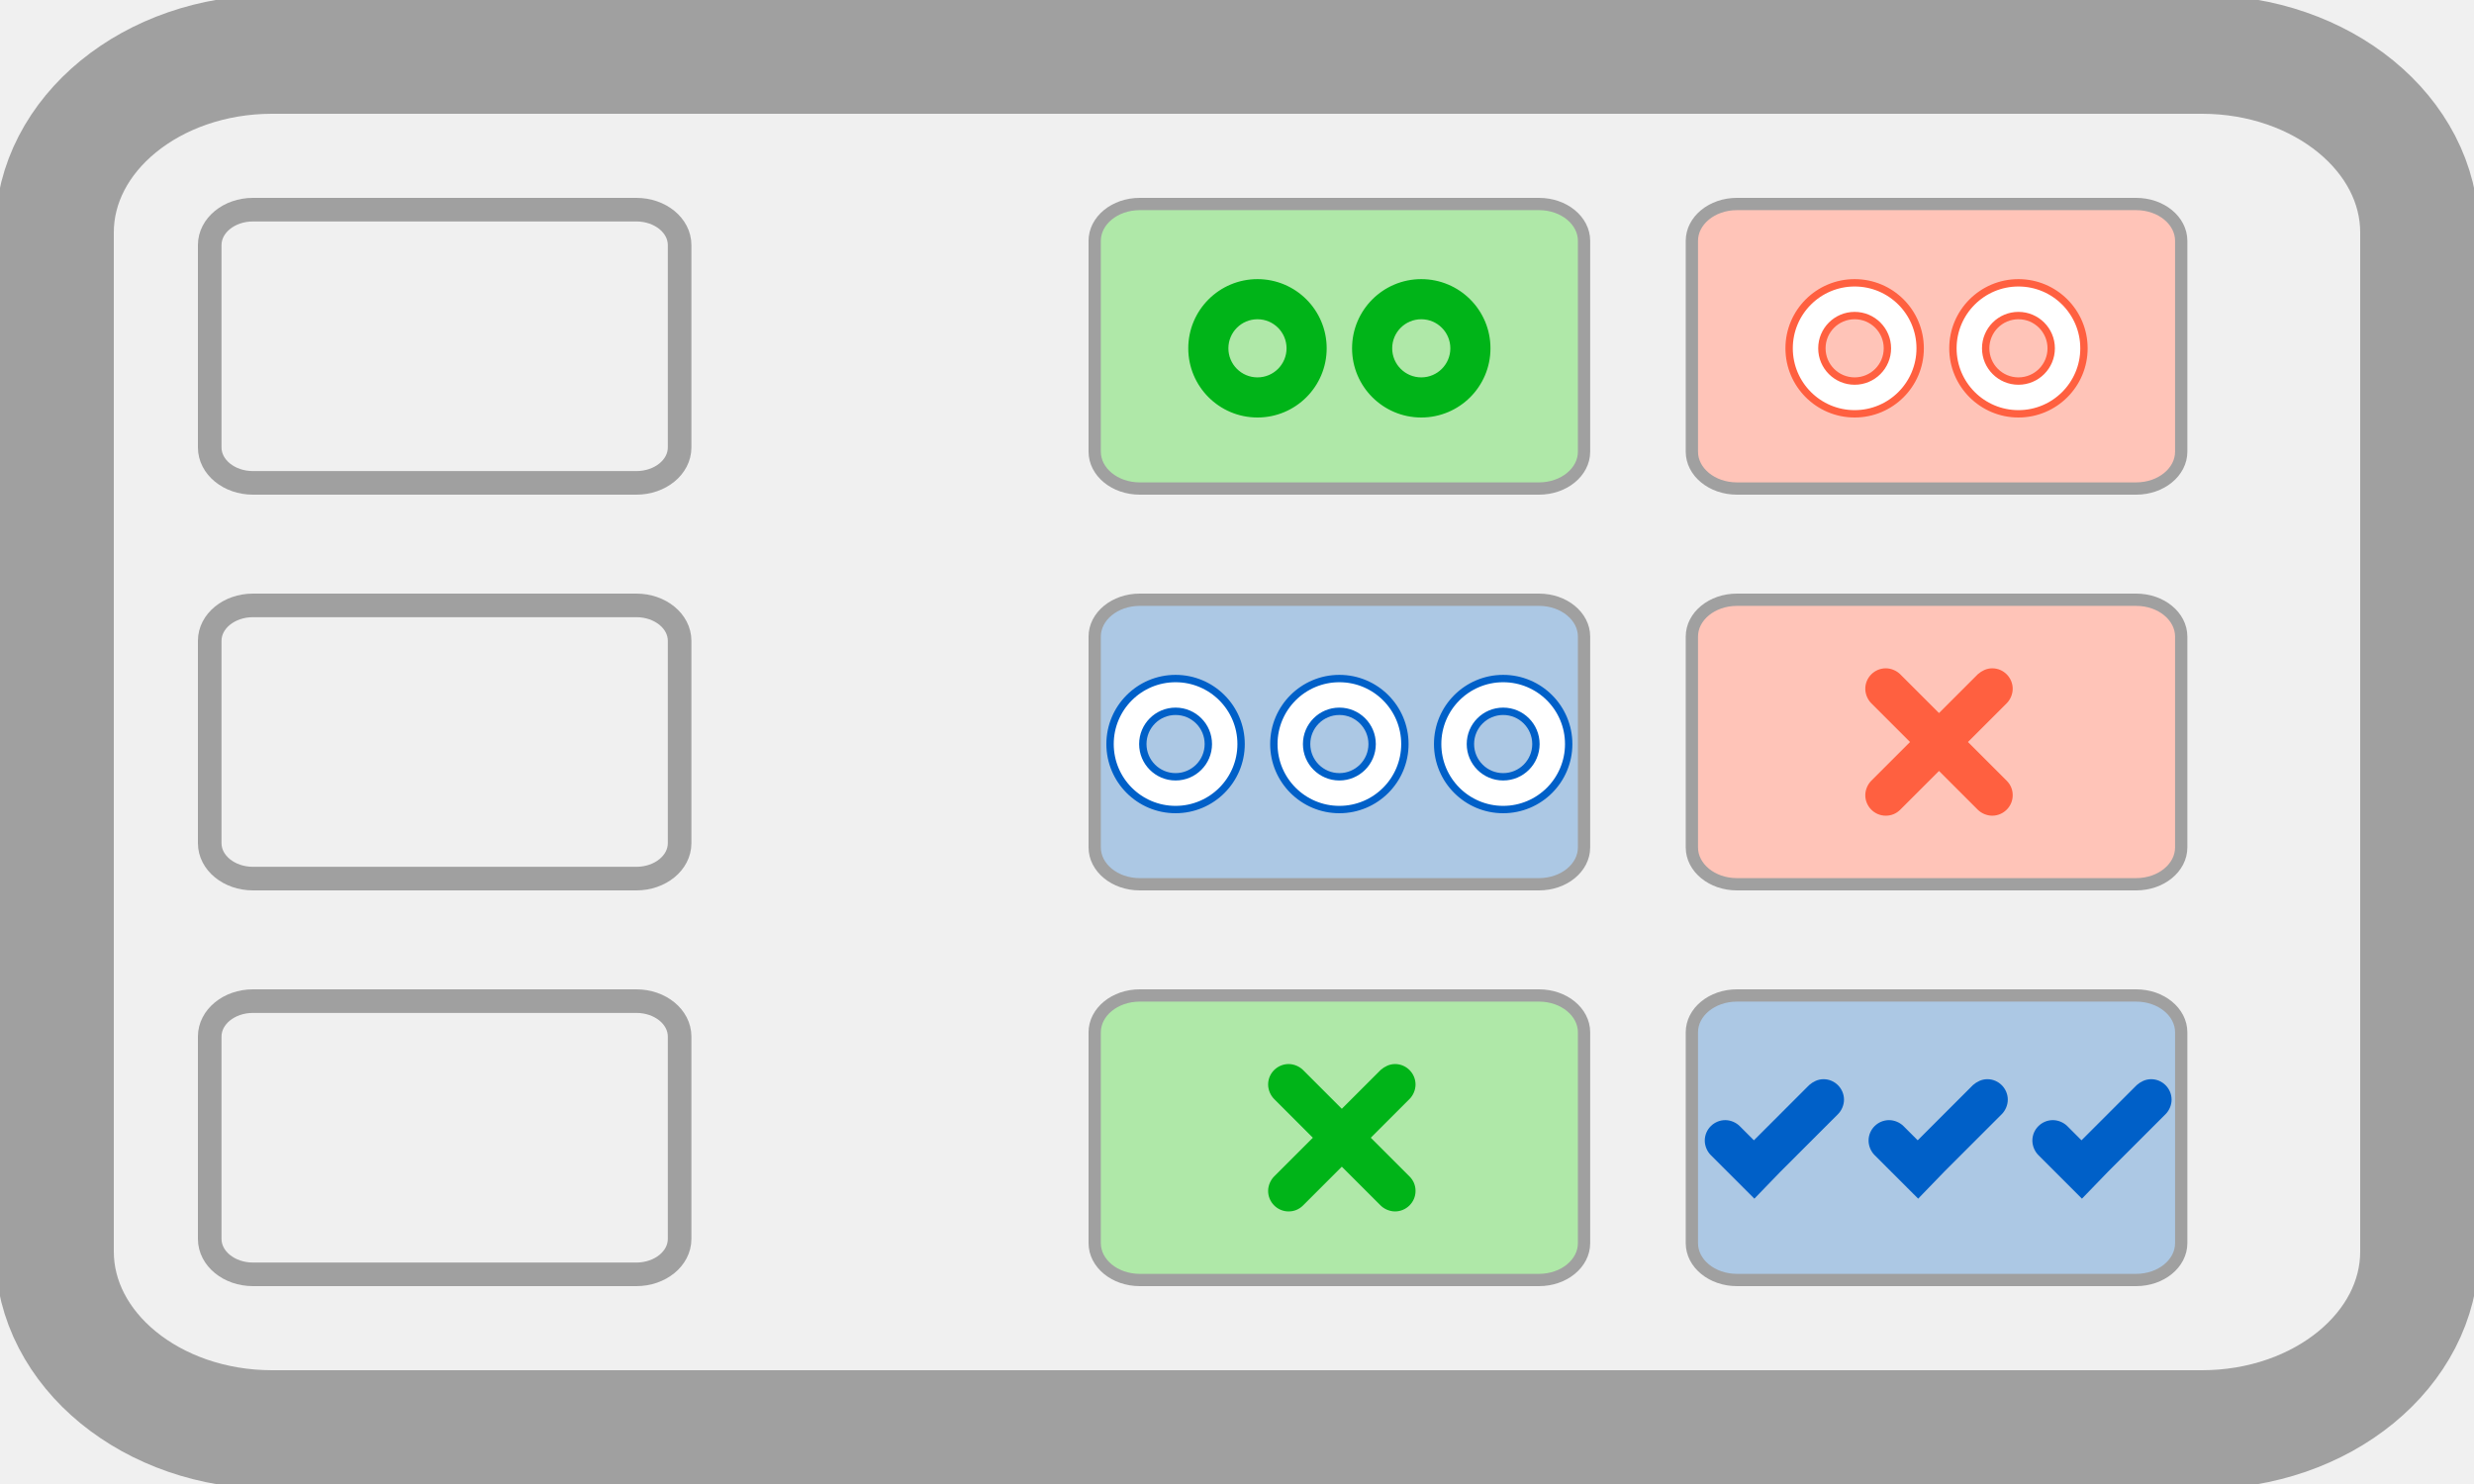
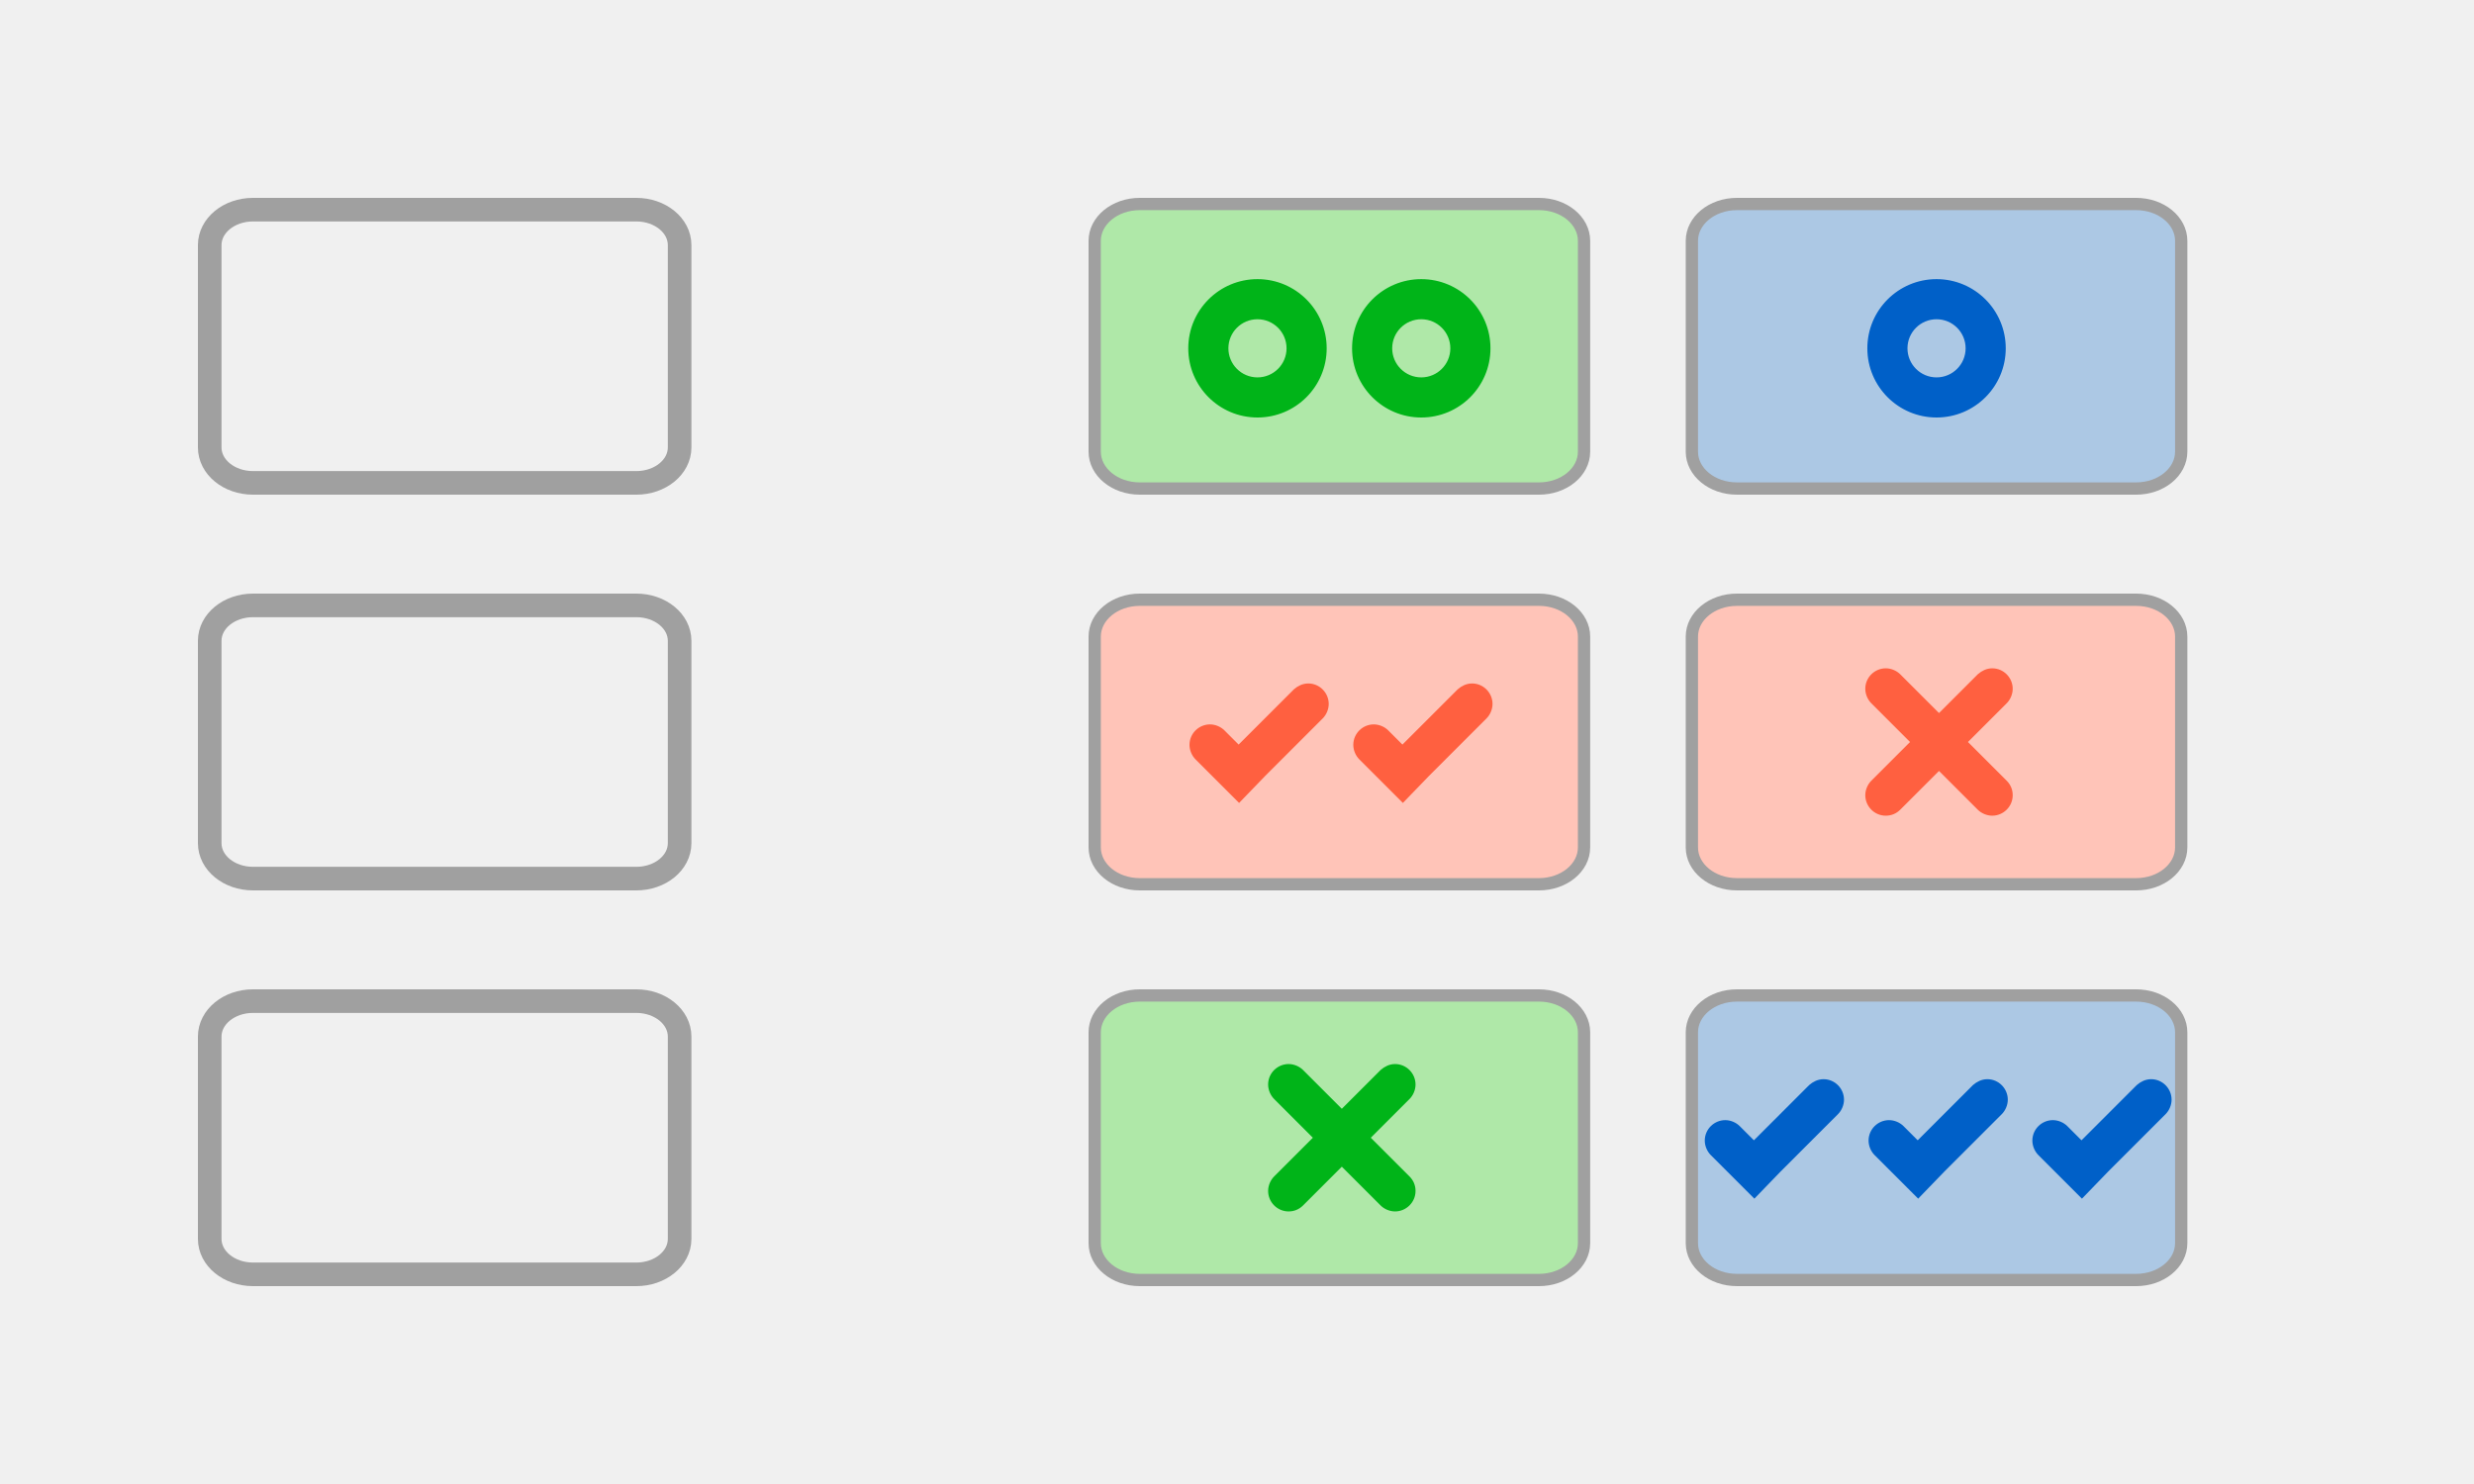
<svg xmlns="http://www.w3.org/2000/svg" version="1.0" width="125" height="75" id="svg3001">
  <defs id="defs3009" />
-   <g transform="matrix(1, 0, 0, 1, 0, 0)" id="g3003">
-     <rect width="119.5" height="69.5" rx="11" ry="9" x="2.75" y="2.75" style="fill:#F0F0F0;stroke:#A0A0A0;stroke-width:6;" id="rect3005" />
+   <g id="g3003">
+     <rect width="119.5" height="69.5" rx="11" ry="0" x="2.75" y="2.75" id="rect3005" style="fill:#f0f0f0;stroke:none" />
  </g>
  <g transform="matrix(0.1986755,0,0,0.1986755,10.04967,10.04967)" id="g3392">
-     <rect width="119.5" height="69.5" rx="11" ry="9" x="2.75" y="2.75" style="fill:#f0f0f0;stroke:#a0a0a0;stroke-width:6" id="rect3394" />
+     <rect width="119.5" height="69.5" rx="11" ry="9" x="2.75" y="2.75" id="rect3394" style="fill:#f0f0f0;stroke:#a0a0a0;stroke-width:6" />
  </g>
  <g transform="matrix(0.1986755,0,0,0.1986755,10.04967,30.04967)" id="g3392-0">
-     <rect width="119.5" height="69.5" rx="11" ry="9" x="2.75" y="2.75" style="fill:#f0f0f0;stroke:#a0a0a0;stroke-width:6" id="rect3394-9" />
+     <rect width="119.5" height="69.5" rx="11" ry="9" x="2.75" y="2.75" id="rect3394-9" style="fill:#f0f0f0;stroke:#a0a0a0;stroke-width:6" />
  </g>
  <g transform="matrix(0.1986755,0,0,0.1986755,10.04967,50.04967)" id="g3392-9">
-     <rect width="119.5" height="69.5" rx="11" ry="9" x="2.75" y="2.75" style="fill:#f0f0f0;stroke:#a0a0a0;stroke-width:6" id="rect3394-8" />
+     <rect width="119.5" height="69.5" rx="11" ry="9" x="2.75" y="2.75" id="rect3394-8" style="fill:#f0f0f0;stroke:#a0a0a0;stroke-width:6" />
  </g>
-   <g id="g3758" transform="matrix(0.2068966,0,0,0.2068966,84.91379,9.741379)">
-     <rect id="rect3760" style="fill:#ffc4b8;stroke:#a0a0a0;stroke-width:3" y="2.75" x="2.75" ry="9" rx="11" height="69.5" width="119.5" />
-     <circle id="circle3762" style="fill:#ffffff;stroke:#ff6040;stroke-width:1.8" r="16" cy="38" cx="42.5" d="m 58.5,38 c 0,8.837 -7.163,16 -16,16 -8.837,0 -16,-7.163 -16,-16 0,-8.837 7.163,-16 16,-16 8.837,0 16,7.163 16,16 z" />
-     <circle id="circle3764" style="fill:#ffc4b8;stroke:#ff6040;stroke-width:1.8" r="8" cy="38" cx="42.5" d="m 50.5,38 c 0,4.418 -3.582,8 -8,8 -4.418,0 -8,-3.582 -8,-8 0,-4.418 3.582,-8 8,-8 4.418,0 8,3.582 8,8 z" />
-     <circle id="circle3766" style="fill:#ffffff;stroke:#ff6040;stroke-width:1.8" r="16" cy="38" cx="82.5" d="m 98.5,38 c 0,8.837 -7.163,16 -16,16 -8.837,0 -16,-7.163 -16,-16 0,-8.837 7.163,-16 16,-16 8.837,0 16,7.163 16,16 z" />
-     <circle id="circle3768" style="fill:#ffc4b8;stroke:#ff6040;stroke-width:1.8" r="8" cy="38" cx="82.5" d="m 90.5,38 c 0,4.418 -3.582,8 -8,8 -4.418,0 -8,-3.582 -8,-8 0,-4.418 3.582,-8 8,-8 4.418,0 8,3.582 8,8 z" />
+   <g transform="matrix(0.2068966,0,0,0.2068966,84.91379,9.741379)" id="g4014">
+     <rect width="119.5" height="69.5" rx="11" ry="9" x="2.75" y="2.75" id="rect4016" style="fill:#acc8e4;stroke:#a0a0a0;stroke-width:3" />
+     <circle cx="62.5" cy="38" r="16" id="circle4018" style="fill:#0060c8;stroke:#0060c8;stroke-width:1.8" />
+     <circle cx="62.5" cy="38" r="8" id="circle4020" style="fill:#acc8e4;stroke:#0060c8;stroke-width:1.8" />
  </g>
-   <g id="g3952" transform="matrix(0.2068966,0,0,0.2068966,54.74138,9.741379)">
-     <rect id="rect3954" style="fill:#afe8a8;stroke:#a0a0a0;stroke-width:3" y="2.75" x="2.75" ry="9" rx="11" height="69.5" width="119.5" />
-     <circle id="circle3956" style="fill:#00b418;stroke:#00b418;stroke-width:1.8" r="16" cy="38" cx="42.5" d="m 58.5,38 c 0,8.837 -7.163,16 -16,16 -8.837,0 -16,-7.163 -16,-16 0,-8.837 7.163,-16 16,-16 8.837,0 16,7.163 16,16 z" />
-     <circle id="circle3958" style="fill:#afe8a8;stroke:#00b418;stroke-width:1.8" r="8" cy="38" cx="42.5" d="m 50.5,38 c 0,4.418 -3.582,8 -8,8 -4.418,0 -8,-3.582 -8,-8 0,-4.418 3.582,-8 8,-8 4.418,0 8,3.582 8,8 z" />
-     <circle id="circle3960" style="fill:#00b418;stroke:#00b418;stroke-width:1.8" r="16" cy="38" cx="82.5" d="m 98.5,38 c 0,8.837 -7.163,16 -16,16 -8.837,0 -16,-7.163 -16,-16 0,-8.837 7.163,-16 16,-16 8.837,0 16,7.163 16,16 z" />
-     <circle id="circle3962" style="fill:#afe8a8;stroke:#00b418;stroke-width:1.8" r="8" cy="38" cx="82.5" d="m 90.5,38 c 0,4.418 -3.582,8 -8,8 -4.418,0 -8,-3.582 -8,-8 0,-4.418 3.582,-8 8,-8 4.418,0 8,3.582 8,8 z" />
+   <g transform="matrix(0.2068966,0,0,0.2068966,54.74138,9.741379)" id="g3952">
+     <rect width="119.5" height="69.5" rx="11" ry="9" x="2.75" y="2.75" id="rect3954" style="fill:#afe8a8;stroke:#a0a0a0;stroke-width:3" />
+     <circle cx="42.5" cy="38" r="16" id="circle3956" style="fill:#00b418;stroke:#00b418;stroke-width:1.8" />
+     <circle cx="42.5" cy="38" r="8" id="circle3958" style="fill:#afe8a8;stroke:#00b418;stroke-width:1.8" />
+     <circle cx="82.5" cy="38" r="16" id="circle3960" style="fill:#00b418;stroke:#00b418;stroke-width:1.8" />
+     <circle cx="82.5" cy="38" r="8" id="circle3962" style="fill:#afe8a8;stroke:#00b418;stroke-width:1.8" />
  </g>
-   <g id="g4297" transform="matrix(0.2068966,0,0,0.2068966,84.91379,49.74138)">
-     <rect id="rect4299" style="fill:#acc8e4;stroke:#a0a0a0;stroke-width:3" y="2.75" x="2.75" ry="9" rx="11" height="69.5" width="119.5" />
-     <path id="path4301" style="fill:#0060c8;stroke:#0060c8;stroke-width:1.8" transform="translate(-4.5,-25)" d="m 22.5,76.1 -5.9,-5.9 -4.1,-4.1 c -0.7,-0.7 -1.2,-1.8 -1.2,-2.9 0,-2.3 1.9,-4.1 4.1,-4.1 1.1,0 2.2,0.5 2.9,1.2 l 4.1,4.1 14.1,-14.1 c 0.8,-0.7 1.8,-1.2 2.9,-1.2 2.3,0 4.1,1.9 4.1,4.1 0,1.1 -0.5,2.2 -1.2,2.9 l -14.1,14.1 -5.7,5.9 z" />
-     <path id="path4303" style="fill:#0060c8;stroke:#0060c8;stroke-width:1.8" transform="translate(35.5,-25)" d="m 22.5,76.1 -5.9,-5.9 -4.1,-4.1 c -0.7,-0.7 -1.2,-1.8 -1.2,-2.9 0,-2.3 1.9,-4.1 4.1,-4.1 1.1,0 2.2,0.5 2.9,1.2 l 4.1,4.1 14.1,-14.1 c 0.8,-0.7 1.8,-1.2 2.9,-1.2 2.3,0 4.1,1.9 4.1,4.1 0,1.1 -0.5,2.2 -1.2,2.9 l -14.1,14.1 -5.7,5.9 z" />
-     <path id="path4305" style="fill:#0060c8;stroke:#0060c8;stroke-width:1.8" transform="translate(75.5,-25)" d="m 22.5,76.1 -5.9,-5.9 -4.1,-4.1 c -0.7,-0.7 -1.2,-1.8 -1.2,-2.9 0,-2.3 1.9,-4.1 4.1,-4.1 1.1,0 2.2,0.5 2.9,1.2 l 4.1,4.1 14.1,-14.1 c 0.8,-0.7 1.8,-1.2 2.9,-1.2 2.3,0 4.1,1.9 4.1,4.1 0,1.1 -0.5,2.2 -1.2,2.9 l -14.1,14.1 -5.7,5.9 z" />
+   <g transform="matrix(0.2068966,0,0,0.2068966,84.91379,49.74138)" id="g4297">
+     <rect width="119.5" height="69.5" rx="11" ry="9" x="2.75" y="2.75" id="rect4299" style="fill:#acc8e4;stroke:#a0a0a0;stroke-width:3" />
+     <path d="m 22.5,76.1 -5.9,-5.9 -4.1,-4.1 c -0.7,-0.7 -1.2,-1.8 -1.2,-2.9 0,-2.3 1.9,-4.1 4.1,-4.1 1.1,0 2.2,0.5 2.9,1.2 l 4.1,4.1 14.1,-14.1 c 0.8,-0.7 1.8,-1.2 2.9,-1.2 2.3,0 4.1,1.9 4.1,4.1 0,1.1 -0.5,2.2 -1.2,2.9 l -14.1,14.1 -5.7,5.9 z" transform="translate(-4.5,-25)" id="path4301" style="fill:#0060c8;stroke:#0060c8;stroke-width:1.8" />
+     <path d="m 22.5,76.1 -5.9,-5.9 -4.1,-4.1 c -0.7,-0.7 -1.2,-1.8 -1.2,-2.9 0,-2.3 1.9,-4.1 4.1,-4.1 1.1,0 2.2,0.5 2.9,1.2 l 4.1,4.1 14.1,-14.1 c 0.8,-0.7 1.8,-1.2 2.9,-1.2 2.3,0 4.1,1.9 4.1,4.1 0,1.1 -0.5,2.2 -1.2,2.9 l -14.1,14.1 -5.7,5.9 z" transform="translate(35.5,-25)" id="path4303" style="fill:#0060c8;stroke:#0060c8;stroke-width:1.8" />
+     <path d="m 22.5,76.1 -5.9,-5.9 -4.1,-4.1 c -0.7,-0.7 -1.2,-1.8 -1.2,-2.9 0,-2.3 1.9,-4.1 4.1,-4.1 1.1,0 2.2,0.5 2.9,1.2 l 4.1,4.1 14.1,-14.1 c 0.8,-0.7 1.8,-1.2 2.9,-1.2 2.3,0 4.1,1.9 4.1,4.1 0,1.1 -0.5,2.2 -1.2,2.9 l -14.1,14.1 -5.7,5.9 z" transform="translate(75.5,-25)" id="path4305" style="fill:#0060c8;stroke:#0060c8;stroke-width:1.8" />
  </g>
-   <g id="g4395" transform="matrix(0.2068966,0,0,0.2068966,84.91379,29.74138)">
-     <rect id="rect4397" style="fill:#ffc4b8;stroke:#a0a0a0;stroke-width:3" y="2.75" x="2.75" ry="9" rx="11" height="69.5" width="119.5" />
-     <path id="path4399" style="fill:#ff6040;stroke:#ff6040;stroke-width:1.8" transform="translate(35.5,-25)" d="m 33.4,62.5 10.1,10.1 c 0.8,0.8 1.2,1.8 1.2,2.9 0,2.3 -1.9,4.1 -4.1,4.1 -1.1,0 -2.2,-0.5 -2.9,-1.2 L 27.6,68.3 17.5,78.4 c -0.8,0.8 -1.8,1.2 -2.9,1.2 -2.3,0 -4.1,-1.9 -4.1,-4.1 0,-1.1 0.5,-2.2 1.2,-2.9 L 21.8,62.5 11.7,52.4 c -0.7,-0.7 -1.2,-1.8 -1.2,-2.9 0,-2.3 1.9,-4.1 4.1,-4.1 1.1,0 2.2,0.5 2.9,1.2 L 27.6,56.7 37.7,46.6 c 0.8,-0.7 1.8,-1.2 2.9,-1.2 2.3,0 4.1,1.9 4.1,4.1 0,1.1 -0.5,2.2 -1.2,2.9 L 33.4,62.5 z" />
+   <g transform="matrix(0.2068966,0,0,0.2068966,84.91379,29.74138)" id="g4395">
+     <rect width="119.5" height="69.5" rx="11" ry="9" x="2.75" y="2.75" id="rect4397" style="fill:#ffc4b8;stroke:#a0a0a0;stroke-width:3" />
+     <path d="m 33.4,62.5 10.1,10.1 c 0.8,0.8 1.2,1.8 1.2,2.9 0,2.3 -1.9,4.1 -4.1,4.1 -1.1,0 -2.2,-0.5 -2.9,-1.2 L 27.6,68.3 17.5,78.4 c -0.8,0.8 -1.8,1.2 -2.9,1.2 -2.3,0 -4.1,-1.9 -4.1,-4.1 0,-1.1 0.5,-2.2 1.2,-2.9 L 21.8,62.5 11.7,52.4 c -0.7,-0.7 -1.2,-1.8 -1.2,-2.9 0,-2.3 1.9,-4.1 4.1,-4.1 1.1,0 2.2,0.5 2.9,1.2 L 27.6,56.7 37.7,46.6 c 0.8,-0.7 1.8,-1.2 2.9,-1.2 2.3,0 4.1,1.9 4.1,4.1 0,1.1 -0.5,2.2 -1.2,2.9 L 33.4,62.5 z" transform="translate(35.5,-25)" id="path4399" style="fill:#ff6040;stroke:#ff6040;stroke-width:1.8" />
  </g>
-   <g id="g4581" transform="matrix(0.2068966,0,0,0.2068966,54.74138,29.74138)">
-     <rect id="rect4583" style="fill:#acc8e4;stroke:#a0a0a0;stroke-width:3" y="2.75" x="2.75" ry="9" rx="11" height="69.5" width="119.5" />
-     <circle id="circle4585" style="fill:#ffffff;stroke:#0060c8;stroke-width:1.8" r="16" cy="38" cx="22.5" d="m 38.5,38 c 0,8.837 -7.163,16 -16,16 -8.837,0 -16,-7.163 -16,-16 0,-8.837 7.163,-16 16,-16 8.837,0 16,7.163 16,16 z" />
-     <circle id="circle4587" style="fill:#acc8e4;stroke:#0060c8;stroke-width:1.8" r="8" cy="38" cx="22.5" d="m 30.5,38 c 0,4.418 -3.582,8 -8,8 -4.418,0 -8,-3.582 -8,-8 0,-4.418 3.582,-8 8,-8 4.418,0 8,3.582 8,8 z" />
-     <circle id="circle4589" style="fill:#ffffff;stroke:#0060c8;stroke-width:1.8" r="16" cy="38" cx="62.5" d="m 78.5,38 c 0,8.837 -7.163,16 -16,16 -8.837,0 -16,-7.163 -16,-16 0,-8.837 7.163,-16 16,-16 8.837,0 16,7.163 16,16 z" />
-     <circle id="circle4591" style="fill:#acc8e4;stroke:#0060c8;stroke-width:1.8" r="8" cy="38" cx="62.5" d="m 70.5,38 c 0,4.418 -3.582,8 -8,8 -4.418,0 -8,-3.582 -8,-8 0,-4.418 3.582,-8 8,-8 4.418,0 8,3.582 8,8 z" />
-     <circle id="circle4593" style="fill:#ffffff;stroke:#0060c8;stroke-width:1.8" r="16" cy="38" cx="102.5" d="m 118.5,38 c 0,8.837 -7.163,16 -16,16 -8.837,0 -16,-7.163 -16,-16 0,-8.837 7.163,-16 16,-16 8.837,0 16,7.163 16,16 z" />
-     <circle id="circle4595" style="fill:#acc8e4;stroke:#0060c8;stroke-width:1.8" r="8" cy="38" cx="102.5" d="m 110.5,38 c 0,4.418 -3.582,8 -8,8 -4.418,0 -8,-3.582 -8,-8 0,-4.418 3.582,-8 8,-8 4.418,0 8,3.582 8,8 z" />
+   <g transform="matrix(0.2068966,0,0,0.2068966,54.74138,29.74138)" id="g4176">
+     <rect width="119.5" height="69.5" rx="11" ry="9" x="2.75" y="2.75" id="rect4178" style="fill:#ffc4b8;stroke:#a0a0a0;stroke-width:3" />
+     <path d="m 22.5,76.1 -5.9,-5.9 -4.1,-4.1 c -0.7,-0.7 -1.2,-1.8 -1.2,-2.9 0,-2.3 1.9,-4.1 4.1,-4.1 1.1,0 2.2,0.5 2.9,1.2 l 4.1,4.1 14.1,-14.1 c 0.8,-0.7 1.8,-1.2 2.9,-1.2 2.3,0 4.1,1.9 4.1,4.1 0,1.1 -0.5,2.2 -1.2,2.9 l -14.1,14.1 -5.7,5.9 z" transform="translate(15.5,-25)" id="path4180" style="fill:#ff6040;stroke:#ff6040;stroke-width:1.8" />
+     <path d="m 22.5,76.1 -5.9,-5.9 -4.1,-4.1 c -0.7,-0.7 -1.2,-1.8 -1.2,-2.9 0,-2.3 1.9,-4.1 4.1,-4.1 1.1,0 2.2,0.5 2.9,1.2 l 4.1,4.1 14.1,-14.1 c 0.8,-0.7 1.8,-1.2 2.9,-1.2 2.3,0 4.1,1.9 4.1,4.1 0,1.1 -0.5,2.2 -1.2,2.9 l -14.1,14.1 -5.7,5.9 z" transform="translate(55.5,-25)" id="path4182" style="fill:#ff6040;stroke:#ff6040;stroke-width:1.8" />
  </g>
-   <g id="g4740" transform="matrix(0.2068966,0,0,0.2068966,54.74138,49.74138)">
-     <rect id="rect4742" style="fill:#afe8a8;stroke:#a0a0a0;stroke-width:3" y="2.75" x="2.75" ry="9" rx="11" height="69.5" width="119.5" />
-     <path id="path4744" style="fill:#00b418;stroke:#00b418;stroke-width:1.8" transform="translate(35.5,-25)" d="m 33.4,62.5 10.1,10.1 c 0.8,0.8 1.2,1.8 1.2,2.9 0,2.3 -1.9,4.1 -4.1,4.1 -1.1,0 -2.2,-0.5 -2.9,-1.2 L 27.6,68.3 17.5,78.4 c -0.8,0.8 -1.8,1.2 -2.9,1.2 -2.3,0 -4.1,-1.9 -4.1,-4.1 0,-1.1 0.5,-2.2 1.2,-2.9 L 21.8,62.5 11.7,52.4 c -0.7,-0.7 -1.2,-1.8 -1.2,-2.9 0,-2.3 1.9,-4.1 4.1,-4.1 1.1,0 2.2,0.5 2.9,1.2 L 27.6,56.7 37.7,46.6 c 0.8,-0.7 1.8,-1.2 2.9,-1.2 2.3,0 4.1,1.9 4.1,4.1 0,1.1 -0.5,2.2 -1.2,2.9 L 33.4,62.5 z" />
+   <g transform="matrix(0.2068966,0,0,0.2068966,54.74138,49.74138)" id="g4740">
+     <rect width="119.5" height="69.5" rx="11" ry="9" x="2.75" y="2.75" id="rect4742" style="fill:#afe8a8;stroke:#a0a0a0;stroke-width:3" />
+     <path d="m 33.4,62.5 10.1,10.1 c 0.8,0.8 1.2,1.8 1.2,2.9 0,2.3 -1.9,4.1 -4.1,4.1 -1.1,0 -2.2,-0.5 -2.9,-1.2 L 27.6,68.3 17.5,78.4 c -0.8,0.8 -1.8,1.2 -2.9,1.2 -2.3,0 -4.1,-1.9 -4.1,-4.1 0,-1.1 0.5,-2.2 1.2,-2.9 L 21.8,62.5 11.7,52.4 c -0.7,-0.7 -1.2,-1.8 -1.2,-2.9 0,-2.3 1.9,-4.1 4.1,-4.1 1.1,0 2.2,0.5 2.9,1.2 L 27.6,56.7 37.7,46.6 c 0.8,-0.7 1.8,-1.2 2.9,-1.2 2.3,0 4.1,1.9 4.1,4.1 0,1.1 -0.5,2.2 -1.2,2.9 L 33.4,62.5 z" transform="translate(35.5,-25)" id="path4744" style="fill:#00b418;stroke:#00b418;stroke-width:1.8" />
  </g>
</svg>
